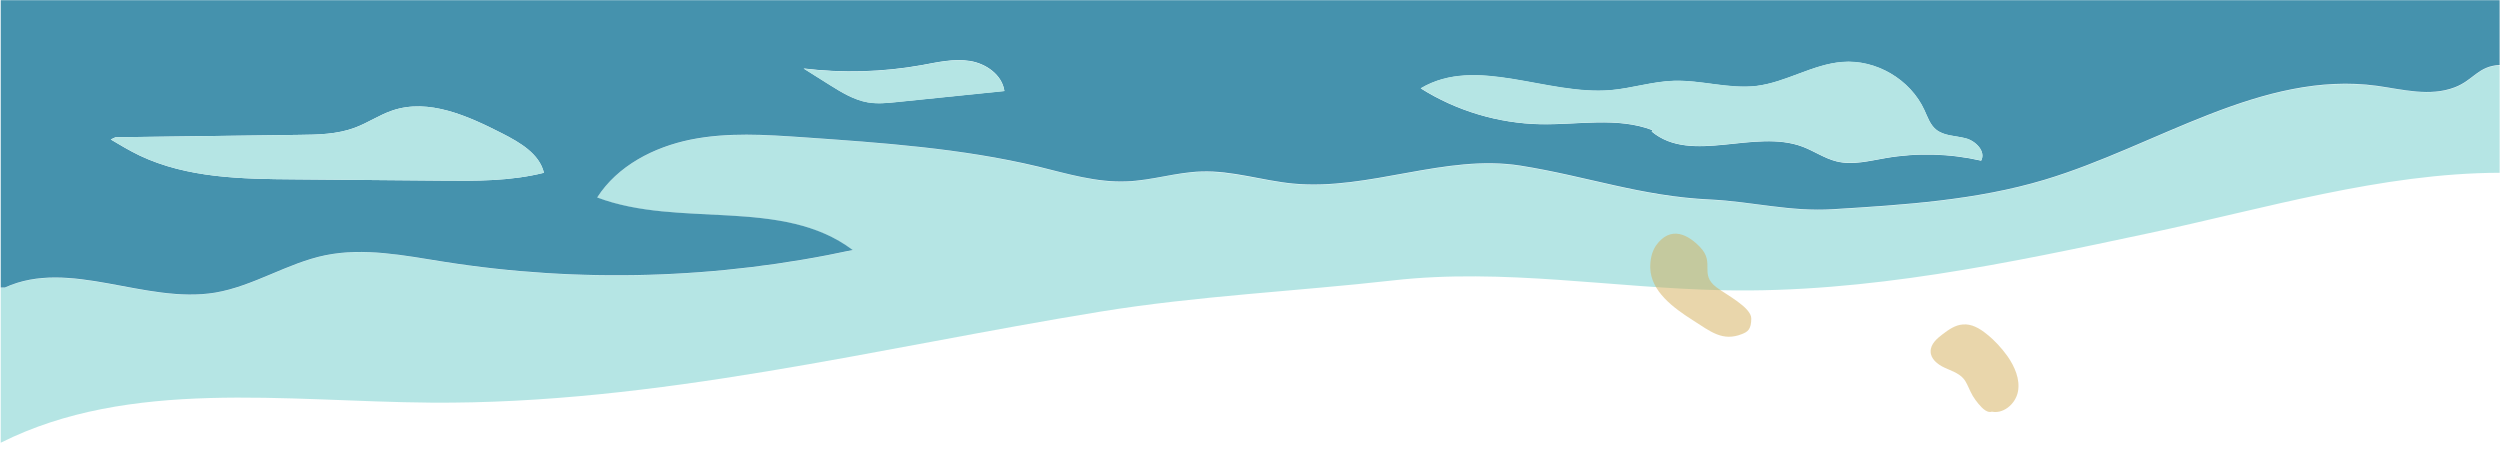
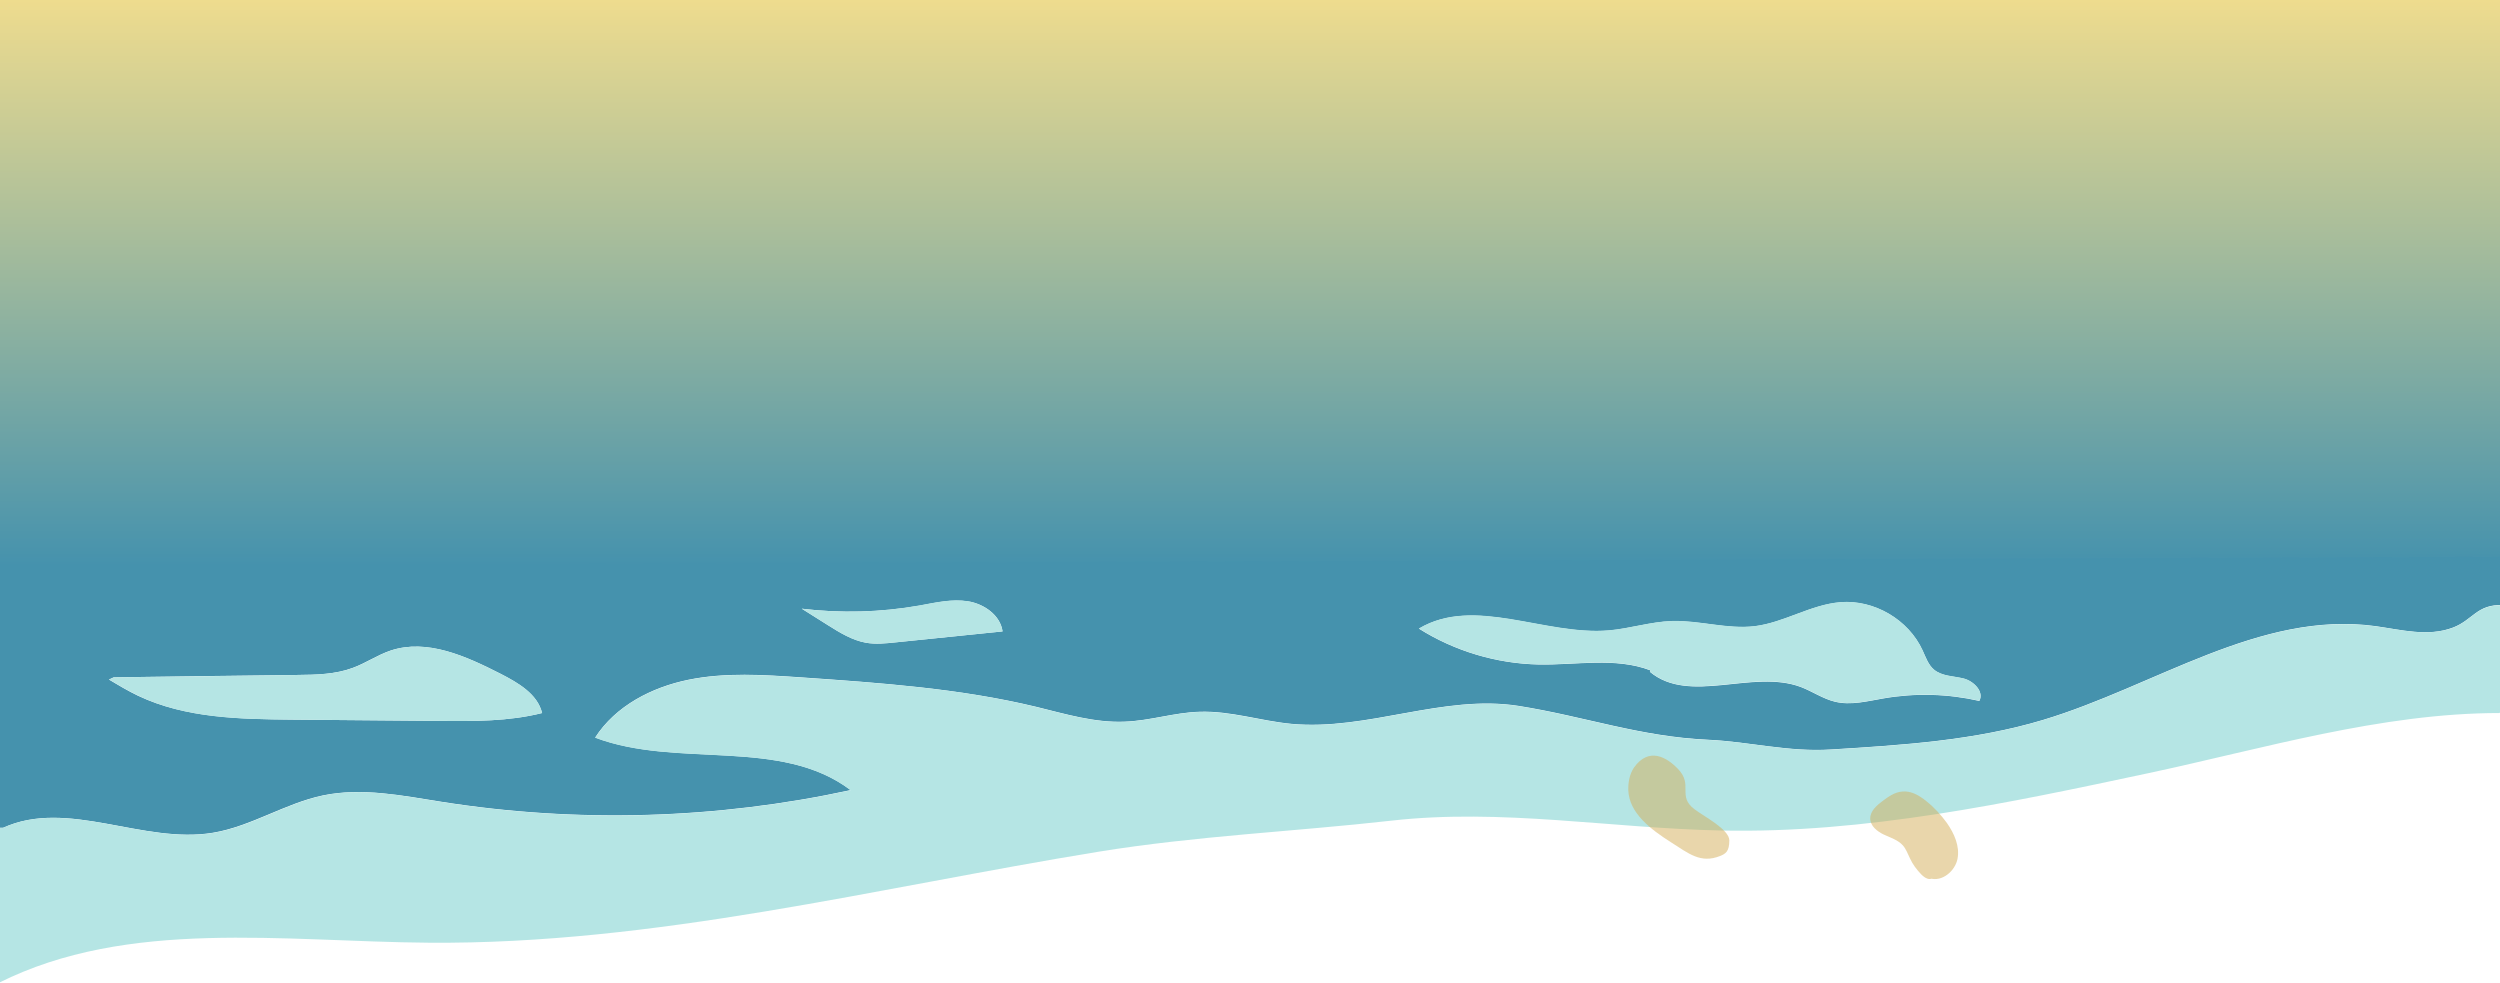
- <svg xmlns="http://www.w3.org/2000/svg" version="1.1" x="0px" y="0px" viewBox="0 0 1366 246" style="enable-background:new 0 0 1366 246;" xml:space="preserve">
+ <svg xmlns="http://www.w3.org/2000/svg" version="1.1" id="Layer_1" x="0px" y="0px" viewBox="0 0 1366 537" style="enable-background:new 0 0 1366 537;" xml:space="preserve">
  <style type="text/css">
- 	.st0{fill:#B5E5E4;}
- 	.st1{fill:#4592AD;}
+ 	.st0{fill:#4592AD;}
+ 	.st1{fill:#B5E5E4;}
	.st2{opacity:0.5;}
	.st3{fill:#D3AD57;}
+ 	.st4{fill:url(#SVGID_1_);}
</style>
-   <g id="Layer_1">
+   <g id="Layer_1_1_">
</g>
  <g id="_x34__FAQ">
-     <g id="XMLID_255_">
+     <g id="XMLID_294_">
      <g>
-         <path class="st0" d="M1365.8,91.8l0,2.6c-64.4,0.2-128.6,19.6-191.1,32.9c-76.9,16.4-154.6,32.9-233.1,31.3     c-60.2-1.2-120-12.2-180.3-5.4c-53.2,6-106.7,8.4-160.2,17.1c-121.6,19.8-242.6,50.7-365.8,49.7c-79.5-0.6-164.4-13.4-234.9,21.9     c0-28.2,0-56.5,0-84.7h2.3c35.3-16,76.5,9.1,114.7,2.8c20.9-3.4,39.3-16,60.1-20.4c21.3-4.5,43.3,0.1,64.8,3.5     c74.1,11.7,150.3,9.5,223.5-6.4c-38.3-29.1-94.6-11.7-139.6-28.7c11.1-17.3,30.9-27.5,51-31.6c20.2-4.1,41-2.7,61.5-1.3     c43.1,3,86.5,6,128.5,16.1c16,3.8,32,8.8,48.4,8.1c13.7-0.6,27-5,40.8-5.4c16.9-0.5,33.4,5,50.2,6.6c41.5,3.9,83-16.3,124.2-9.8     c36.3,5.8,66.2,16.8,103.6,18.5c22.9,1,43.8,6.8,67.2,5.3c38.9-2.4,78.2-4.9,115.6-16.1c61-18.3,118.6-59.9,181.7-51.3     c14,1.9,28.8,5.9,42.4,0.8c10.2-3.9,12.6-11.6,24.5-12.2C1365.8,54.2,1365.8,73,1365.8,91.8z" />
-         <path class="st1" d="M439.1,37.4c4.8,3,9.5,6,14.3,9c6.5,4.1,13.2,8.2,20.8,9.5c5.3,0.9,10.6,0.4,16-0.2c19.5-2,39.1-4,58.6-6     c-1.2-8.8-10-15-18.8-16.4c-8.8-1.4-17.8,0.7-26.5,2.3C482.2,39.4,460.5,40,439.1,37.4z M1365.8,0.1c0,11.8,0,23.6,0,35.4     c-11.8,0.6-14.3,8.3-24.5,12.2c-13.6,5.2-28.3,1.2-42.4-0.8c-63.1-8.6-120.7,33-181.7,51.3c-37.3,11.2-76.6,13.7-115.6,16.1     c-23.4,1.5-44.3-4.2-67.2-5.3c-37.4-1.7-67.2-12.7-103.6-18.5c-41.2-6.5-82.7,13.7-124.2,9.8c-16.8-1.6-33.3-7.2-50.2-6.6     c-13.7,0.4-27,4.9-40.8,5.4c-16.4,0.7-32.5-4.2-48.4-8.1C525.3,81,481.9,78,438.8,75c-20.5-1.4-41.3-2.8-61.5,1.3     c-20.1,4.1-39.9,14.3-51,31.6c45,17,101.2-0.3,139.6,28.7c-73.3,15.9-149.5,18.1-223.5,6.4c-21.5-3.4-43.5-7.9-64.8-3.5     c-20.7,4.3-39.2,16.9-60.1,20.4C79.2,166.2,38,141,2.7,157.1H0.4c0-52.3,0-104.7,0-157c454.5,0,908.9,0,1363.4,0H1365.8z      M1082.5,87.8c2.7-5.1-3-10.8-8.5-12.2c-5.5-1.5-11.9-1.2-16.3-4.9c-3.1-2.7-4.5-6.8-6.2-10.5c-7.7-16.8-26.5-27.8-44.9-26.3     c-16.2,1.3-30.7,11.1-46.8,13.1c-15.1,1.8-30.2-3.3-45.4-2.8c-11.6,0.4-22.8,4.1-34.3,5.1c-35.1,3-73.5-19-103.8-1     c19.5,12.3,42.4,19.1,65.4,19.6c20.5,0.4,42-4.1,61.1,3.2l-0.3,0.8c21.8,18.1,56.1-1.7,82.5,8.3c6.3,2.4,12,6.4,18.5,8     c8.8,2.2,17.9-0.3,26.8-1.8C1047.6,83.4,1065.4,83.9,1082.5,87.8z M297.2,94.4C294.7,84,284.1,77.9,274.6,73     c-18.8-9.6-40.3-19.4-60.3-12.6c-7.1,2.4-13.4,6.8-20.5,9.4c-9.6,3.6-20.1,3.8-30.3,3.9c-33.4,0.4-66.9,0.9-100.4,1.3l-2.6,1.2     c5.2,3.1,10.4,6.2,15.8,8.8C102.3,97.3,132,97.8,160.6,98c26.8,0.2,53.6,0.5,80.4,0.7C259.9,98.9,279,99,297.2,94.4z" />
-         <path class="st0" d="M902.8,71c-19.1-7.3-40.6-2.8-61.1-3.2c-23-0.4-45.9-7.3-65.4-19.6c30.3-18,68.7,3.9,103.8,1     c11.5-1,22.7-4.7,34.3-5.1c15.2-0.5,30.3,4.6,45.4,2.8c16.1-2,30.6-11.8,46.8-13.1c18.4-1.5,37.2,9.5,44.9,26.3     c1.7,3.7,3,7.9,6.2,10.5c4.3,3.7,10.7,3.5,16.3,4.9c5.5,1.4,11.2,7.2,8.5,12.2c-17.1-3.9-34.9-4.4-52.2-1.4     c-8.9,1.5-18,3.9-26.8,1.8c-6.5-1.6-12.2-5.6-18.5-8c-26.5-10-60.8,9.8-82.5-8.3L902.8,71z" />
-         <path class="st0" d="M548.8,49.8c-19.5,2-39.1,4-58.6,6c-5.3,0.5-10.7,1.1-16,0.2c-7.5-1.3-14.3-5.5-20.8-9.5     c-4.8-3-9.6-6-14.3-9c21.4,2.6,43.1,2,64.3-1.8c8.8-1.6,17.7-3.7,26.5-2.3C538.7,34.8,547.5,40.9,548.8,49.8z" />
-         <path class="st0" d="M274.6,73c9.6,4.9,20.1,11,22.6,21.4c-18.3,4.6-37.3,4.5-56.1,4.3c-26.8-0.2-53.6-0.5-80.4-0.7     C132,97.8,102.3,97.3,76.4,85c-5.4-2.6-10.7-5.7-15.8-8.8l2.6-1.2c33.5-0.4,66.9-0.9,100.4-1.3c10.2-0.1,20.7-0.3,30.3-3.9     c7-2.6,13.4-7,20.5-9.4C234.3,53.6,255.7,63.4,274.6,73z" />
+         <path class="st0" d="M438.1,332.6c4.8,3,9.5,6,14.3,9c6.5,4.1,13.2,8.2,20.8,9.6c5.3,0.9,10.6,0.4,16-0.2c19.5-2,39.1-4,58.6-6     c-1.2-8.8-10-15-18.8-16.4s-17.8,0.7-26.5,2.3C481.2,334.6,459.5,335.2,438.1,332.6z M1367.5,295.7c0,11.8,0,23.4,0,34.9     c-14.2-0.5-16.2,8.1-27.2,12.3c-13.6,5.2-28.3,1.2-42.4-0.8c-63.1-8.6-120.7,33-181.7,51.3c-37.3,11.2-76.6,13.7-115.6,16.1     c-23.4,1.5-44.3-4.2-67.2-5.3c-37.4-1.7-67.2-12.7-103.6-18.5c-41.2-6.5-82.7,13.7-124.2,9.8c-16.8-1.6-33.3-7.2-50.2-6.6     c-13.7,0.4-27,4.9-40.8,5.4c-16.4,0.7-32.5-4.2-48.4-8.1c-42-10.1-85.4-13.1-128.5-16.1c-20.5-1.4-41.3-2.8-61.5,1.3     c-20.1,4.1-39.9,14.3-51,31.6c45,17,101.2-0.3,139.6,28.7c-73.3,15.9-149.5,18.1-223.5,6.4c-21.5-3.4-43.5-7.9-64.8-3.5     c-20.7,4.3-39.2,16.9-60.1,20.4c-38.2,6.4-79.4-18.8-114.7-2.7h-2.3c0-52.2,0-104.4,0-156.6     C455.6,295.7,1367.5,295.7,1367.5,295.7z M1081.5,383c2.7-5-3-10.8-8.5-12.2s-11.9-1.2-16.3-4.9c-3.1-2.7-4.5-6.8-6.2-10.5     c-7.7-16.8-26.5-27.8-44.9-26.3c-16.2,1.3-30.7,11.1-46.8,13.1c-15.1,1.8-30.2-3.3-45.4-2.8c-11.6,0.4-22.8,4.1-34.3,5.1     c-35.1,3-73.5-19-103.8-1c19.5,12.3,42.4,19.1,65.4,19.6c20.5,0.4,42-4.1,61.1,3.2l-0.3,0.8c21.8,18.1,56.1-1.6,82.5,8.3     c6.3,2.4,12,6.4,18.5,8c8.8,2.2,17.9-0.3,26.8-1.8C1046.6,378.6,1064.4,379.1,1081.5,383z M296.2,389.6     c-2.5-10.4-13.1-16.5-22.6-21.4c-18.8-9.6-40.3-19.4-60.3-12.7c-7.1,2.4-13.4,6.8-20.5,9.4c-9.6,3.6-20.1,3.8-30.3,3.9     c-33.4,0.4-66.9,0.8-100.4,1.3l-2.6,1.2c5.2,3.1,10.4,6.2,15.8,8.8c25.9,12.3,55.6,12.8,84.2,13.1c26.8,0.2,53.6,0.5,80.4,0.7     C258.9,394.1,278,394.2,296.2,389.6z" />
+         <path class="st1" d="M600.1,465.4c-121.6,19.8-242.6,50.7-365.8,49.7C154.8,514.5,69.9,501.7-0.6,537c0-28.2,0-56.5,0-84.7h2.3     c35.3-16,76.5,9.1,114.7,2.8c20.9-3.4,39.3-16,60.1-20.4c21.3-4.5,43.3,0.1,64.8,3.5c74.1,11.7,150.3,9.5,223.5-6.4     c-38.3-29.1-94.6-11.7-139.6-28.7c11.1-17.3,30.9-27.5,51-31.6c20.2-4.1,41-2.7,61.5-1.3c43.1,3,86.5,5.9,128.5,16.1     c16,3.9,32,8.8,48.4,8.1c13.7-0.5,27-5,40.8-5.4c16.9-0.5,33.4,5,50.2,6.6c41.5,3.9,83-16.3,124.2-9.8     c36.3,5.8,66.2,16.8,103.6,18.5c22.9,1,43.8,6.8,67.2,5.3c38.9-2.4,78.2-4.9,115.6-16.1c61-18.3,118.6-59.9,181.7-51.3     c14,1.9,28.8,5.9,42.4,0.8c10.9-4.2,12.9-12.7,27.2-12.3c0,18.2,0,36.4,0,55.1l-1.7,3.8c-64.8,0-129.3,19.5-192.1,32.9     c-76.9,16.4-154.6,32.9-233.1,31.3c-60.2-1.2-120-12.2-180.3-5.4C707.1,454.4,653.6,456.7,600.1,465.4z" />
+         <path class="st1" d="M901.8,366.2c-19.1-7.3-40.6-2.8-61.1-3.2c-23-0.4-45.9-7.3-65.4-19.6c30.3-18,68.7,3.9,103.8,1     c11.5-1,22.7-4.7,34.3-5.1c15.2-0.5,30.3,4.6,45.4,2.8c16.1-2,30.6-11.8,46.8-13.1c18.4-1.5,37.2,9.5,44.9,26.3     c1.7,3.7,3,7.9,6.2,10.5c4.3,3.7,10.7,3.5,16.3,4.9c5.5,1.5,11.2,7.2,8.5,12.2c-17.1-3.9-34.9-4.4-52.2-1.4     c-8.9,1.5-18,4-26.8,1.8c-6.5-1.6-12.2-5.6-18.5-8c-26.5-10-60.8,9.8-82.5-8.3L901.8,366.2z" />
+         <path class="st1" d="M547.8,345c-19.5,2-39.1,4-58.6,6c-5.3,0.5-10.7,1.1-16,0.2c-7.5-1.3-14.3-5.5-20.8-9.6c-4.8-3-9.6-6-14.3-9     c21.4,2.6,43.1,2,64.3-1.8c8.8-1.6,17.7-3.7,26.5-2.3C537.7,330,546.5,336.1,547.8,345z" />
+         <path class="st1" d="M273.6,368.2c9.6,4.9,20.1,11,22.6,21.4c-18.3,4.6-37.3,4.5-56.1,4.3c-26.8-0.2-53.6-0.5-80.4-0.7     c-28.6-0.2-58.4-0.7-84.2-13.1c-5.4-2.6-10.7-5.7-15.8-8.8l2.6-1.2c33.5-0.4,66.9-0.8,100.4-1.3c10.2-0.1,20.7-0.3,30.3-3.9     c7-2.6,13.4-7,20.5-9.4C233.3,348.8,254.7,358.6,273.6,368.2z" />
      </g>
-       <g>
- 		</g>
    </g>
    <g class="st2">
-       <path class="st3" d="M1090.4,222c0.4,1.7-1.5,3.2-3.2,3.1c-1.7-0.1-3.2-1.3-4.4-2.5c-2.5-2.6-4.7-5.5-6.2-8.8    c-1.2-2.4-2.1-5.1-3.9-7.1c-2.7-3-6.8-4.2-10.4-5.9s-7.4-4.7-7.4-8.7c-0.1-4.1,3.5-7.2,6.7-9.6c3.2-2.4,6.7-4.9,10.8-5.2    c4.9-0.5,9.4,2.2,13.2,5.3c4.3,3.4,8,7.5,11.2,11.9c4,5.7,7.1,12.7,5.8,19.5c-1.3,6.9-8.5,12.8-15.1,10.7" />
+       <path class="st3" d="M1057.4,477.2c0.4,1.7-1.5,3.2-3.2,3.1c-1.7-0.1-3.2-1.3-4.4-2.5c-2.5-2.6-4.7-5.5-6.2-8.8    c-1.2-2.4-2.1-5.1-3.9-7.1c-2.7-3-6.8-4.2-10.4-5.9s-7.4-4.7-7.4-8.7c-0.1-4.1,3.5-7.2,6.7-9.6c3.2-2.4,6.7-4.9,10.8-5.2    c4.9-0.5,9.4,2.2,13.2,5.3c4.3,3.4,8,7.5,11.2,11.9c4,5.7,7.1,12.7,5.8,19.5s-8.5,12.8-15.1,10.7" />
    </g>
    <g class="st2">
-       <path class="st3" d="M951.9,182.5c-10.7,4.3-17.3-1.4-26.9-7.5c-10.7-6.8-22.9-15.8-23.3-28.5c-0.1-4.3,0.7-8.7,3.1-12.3    c8.2-11.5,18-5.6,24.1,0.8c8.4,8.7-0.6,14.8,9,22c5.3,4,19,11,19,17S954.9,181.3,951.9,182.5z" />
+       <path class="st3" d="M939.9,467.7c-10.7,4.3-17.3-1.4-26.9-7.5c-10.7-6.8-22.9-15.8-23.3-28.5c-0.1-4.3,0.7-8.7,3.1-12.3    c8.2-11.5,18-5.6,24.1,0.8c8.4,8.7-0.6,14.8,9,22c5.3,4,19,11,19,17S942.9,466.5,939.9,467.7z" />
    </g>
+     <linearGradient id="SVGID_1_" gradientUnits="userSpaceOnUse" x1="682.933" y1="769.081" x2="682.933" y2="458.8" gradientTransform="matrix(1 0 0 -1 0 768)">
+       <stop offset="0" style="stop-color:#EFDC8E" />
+       <stop offset="1" style="stop-color:#4592AD" />
+     </linearGradient>
+     <polygon class="st4" points="1366,304.2 0,309.2 -0.1,-0.1 1366,-1.1  " />
  </g>
</svg>
